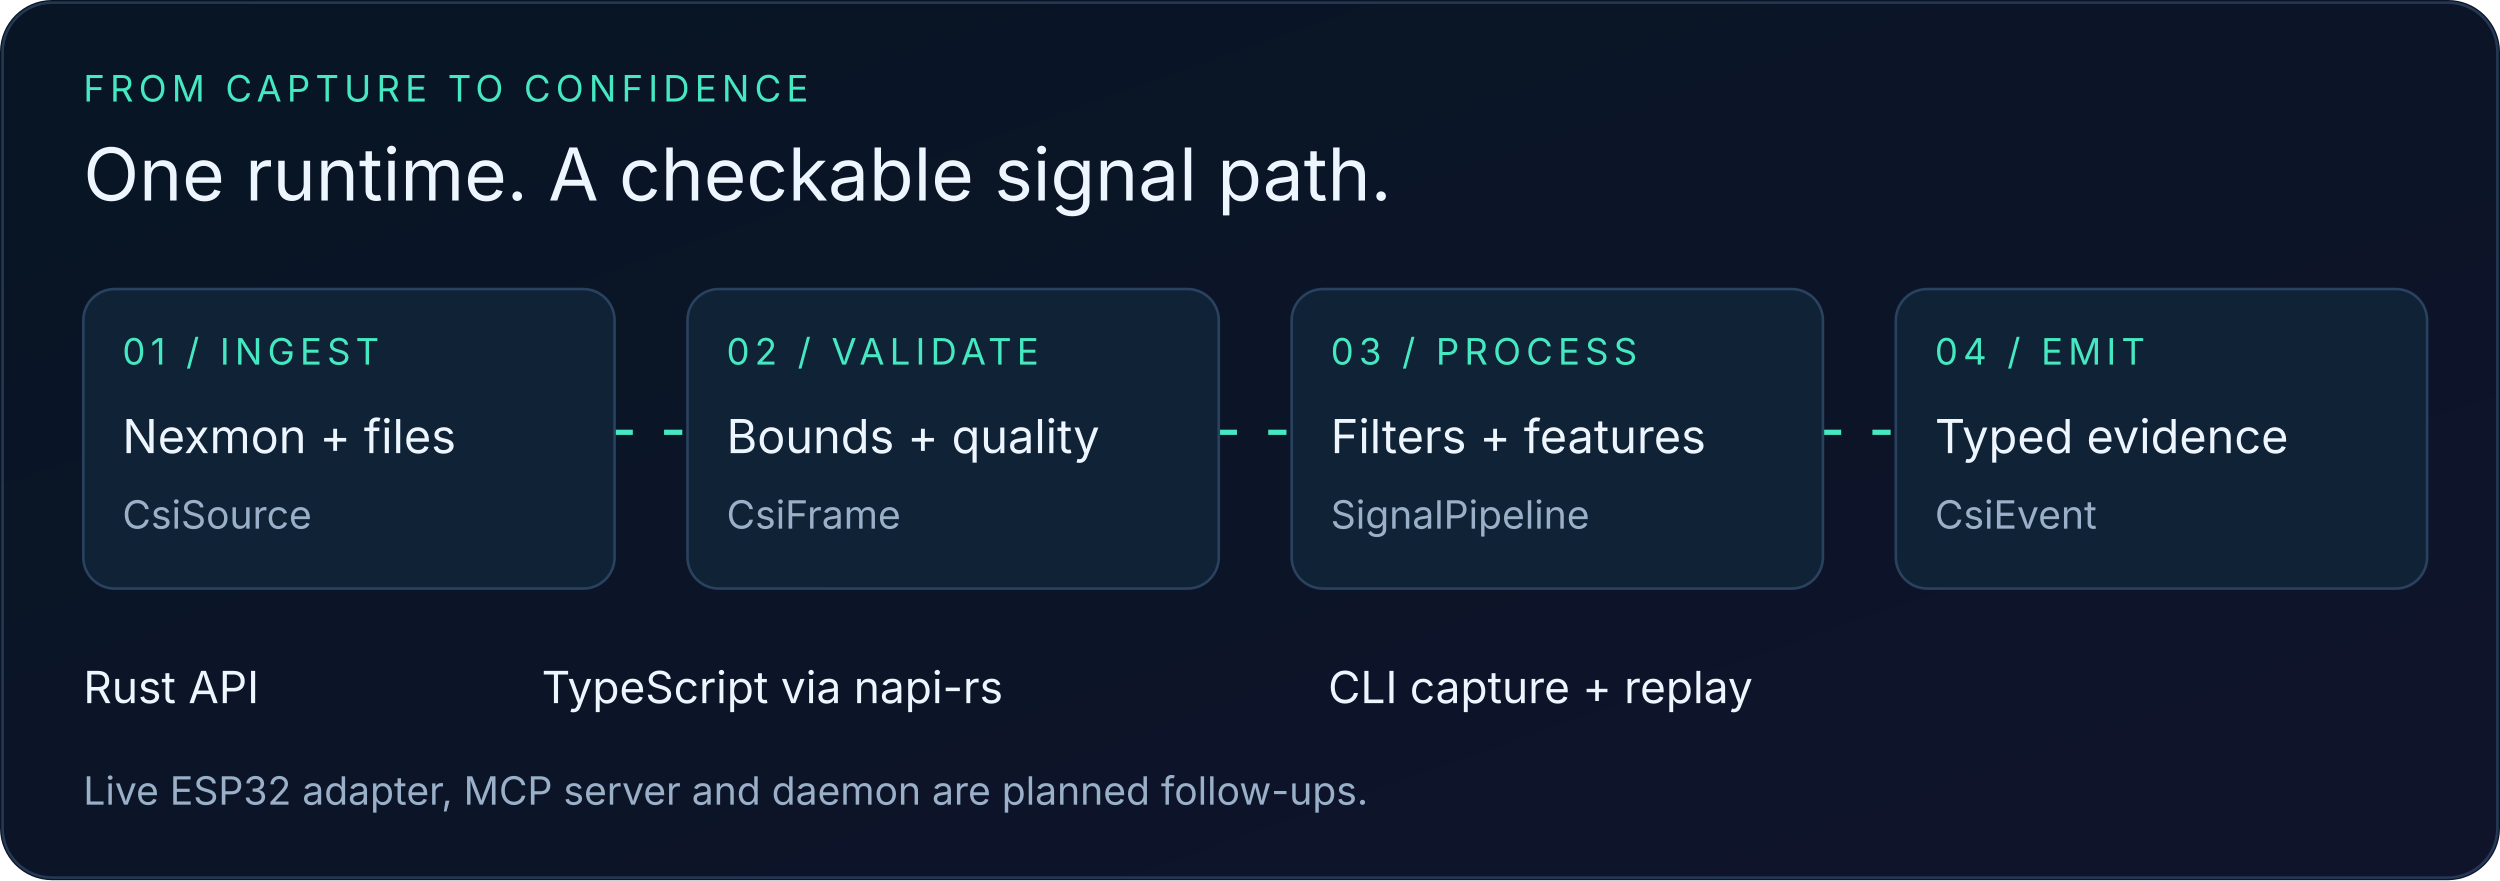
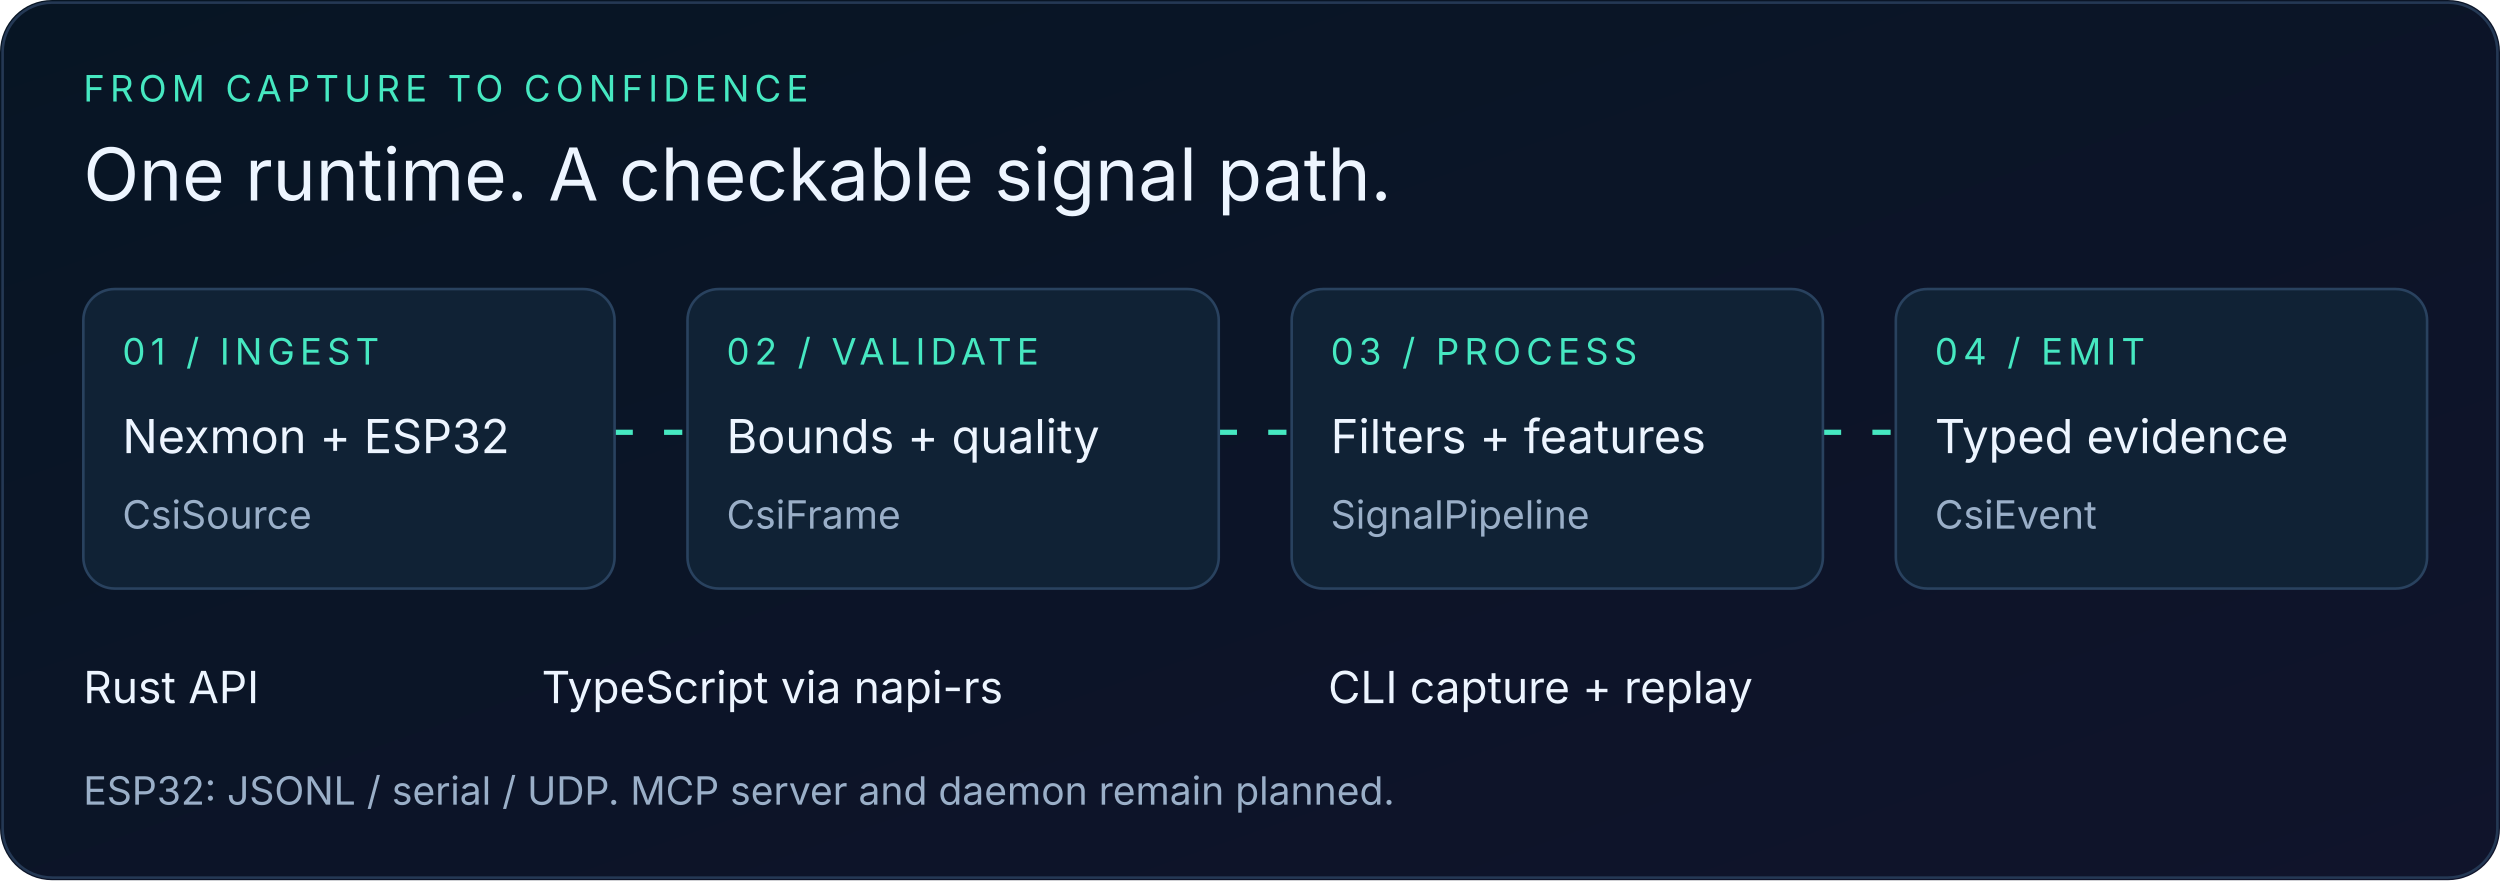
<svg xmlns="http://www.w3.org/2000/svg" width="960" height="338" viewBox="0 0 960 338" role="img" aria-labelledby="title desc">
  <defs>
    <linearGradient id="bg" x2="1" y2="1">
      <stop stop-color="#071524" />
      <stop offset="1" stop-color="#10142b" />
    </linearGradient>
    <linearGradient id="line">
      <stop stop-color="#46e8c1" />
      <stop offset="1" stop-color="#70a7ff" />
    </linearGradient>
  </defs>
  <style>text{font-family:system-ui,-apple-system,Segoe UI,sans-serif;fill:#edf5ff}.muted{fill:#9aafc8}.label{font-size:14px;letter-spacing:2px;fill:#46e8c1}.flow{stroke-dasharray:7 12;animation:flow 3s linear infinite}.pulse{animation:pulse 4s ease-in-out infinite}.wave{animation:pulse 3s ease-in-out infinite}.ring{transform-box:fill-box;transform-origin:center;animation:ring 5s ease-out infinite}@keyframes flow{to{stroke-dashoffset:-76}}@keyframes pulse{50%{opacity:.35}}@keyframes ring{0%{transform:scale(.8);opacity:.6}100%{transform:scale(1.2);opacity:.08}}@media(prefers-reduced-motion:reduce){.flow,.pulse,.wave,.ring{animation:none!important}}</style>
  <rect width="960" height="338" rx="20" fill="url(#bg)" />
  <rect x="1" y="1" width="958" height="336" rx="19" fill="none" stroke="#243854" />
  <text x="32" y="39" font-size="14" class="label">FROM CAPTURE TO CONFIDENCE</text>
  <text x="32" y="77" font-size="28" class="">One runtime. A checkable signal path.</text>
  <path class="flow" d="M236 166h28" stroke="#46e8c1" stroke-width="2" />
  <rect x="32" y="111" width="204" height="115" rx="12" fill="#102235" stroke="#29425f" />
  <text x="47" y="140" font-size="14" class="label">01 / INGEST</text>
-   <text x="47" y="174" font-size="18" class="">Nexmon + files</text>
+   <text x="47" y="174" font-size="18" class="">Nexmon + ESP32</text>
  <text x="47" y="203" font-size="15" class="muted">CsiSource</text>
  <path class="flow" d="M468 166h28" stroke="#46e8c1" stroke-width="2" />
  <rect x="264" y="111" width="204" height="115" rx="12" fill="#102235" stroke="#29425f" />
  <text x="279" y="140" font-size="14" class="label">02 / VALIDATE</text>
  <text x="279" y="174" font-size="18" class="">Bounds + quality</text>
  <text x="279" y="203" font-size="15" class="muted">CsiFrame</text>
  <path class="flow" d="M700 166h28" stroke="#46e8c1" stroke-width="2" />
  <rect x="496" y="111" width="204" height="115" rx="12" fill="#102235" stroke="#29425f" />
  <text x="511" y="140" font-size="14" class="label">03 / PROCESS</text>
  <text x="511" y="174" font-size="18" class="">Filters + features</text>
  <text x="511" y="203" font-size="15" class="muted">SignalPipeline</text>
  <rect x="728" y="111" width="204" height="115" rx="12" fill="#102235" stroke="#29425f" />
  <text x="743" y="140" font-size="14" class="label">04 / EMIT</text>
  <text x="743" y="174" font-size="18" class="">Typed evidence</text>
  <text x="743" y="203" font-size="15" class="muted">CsiEvent</text>
  <text x="32" y="270" font-size="17" class="">Rust API</text>
  <text x="208" y="270" font-size="17" class="">TypeScript via napi-rs</text>
  <text x="510" y="270" font-size="17" class="">CLI capture + replay</text>
-   <text x="32" y="309" font-size="15" class="muted">Live ESP32 adapter, MCP server and daemon are planned follow-ups.</text>
+   <text x="32" y="309" font-size="15" class="muted">ESP32: JSONL / serial / UDP. MCP server and daemon remain planned.</text>
</svg>
